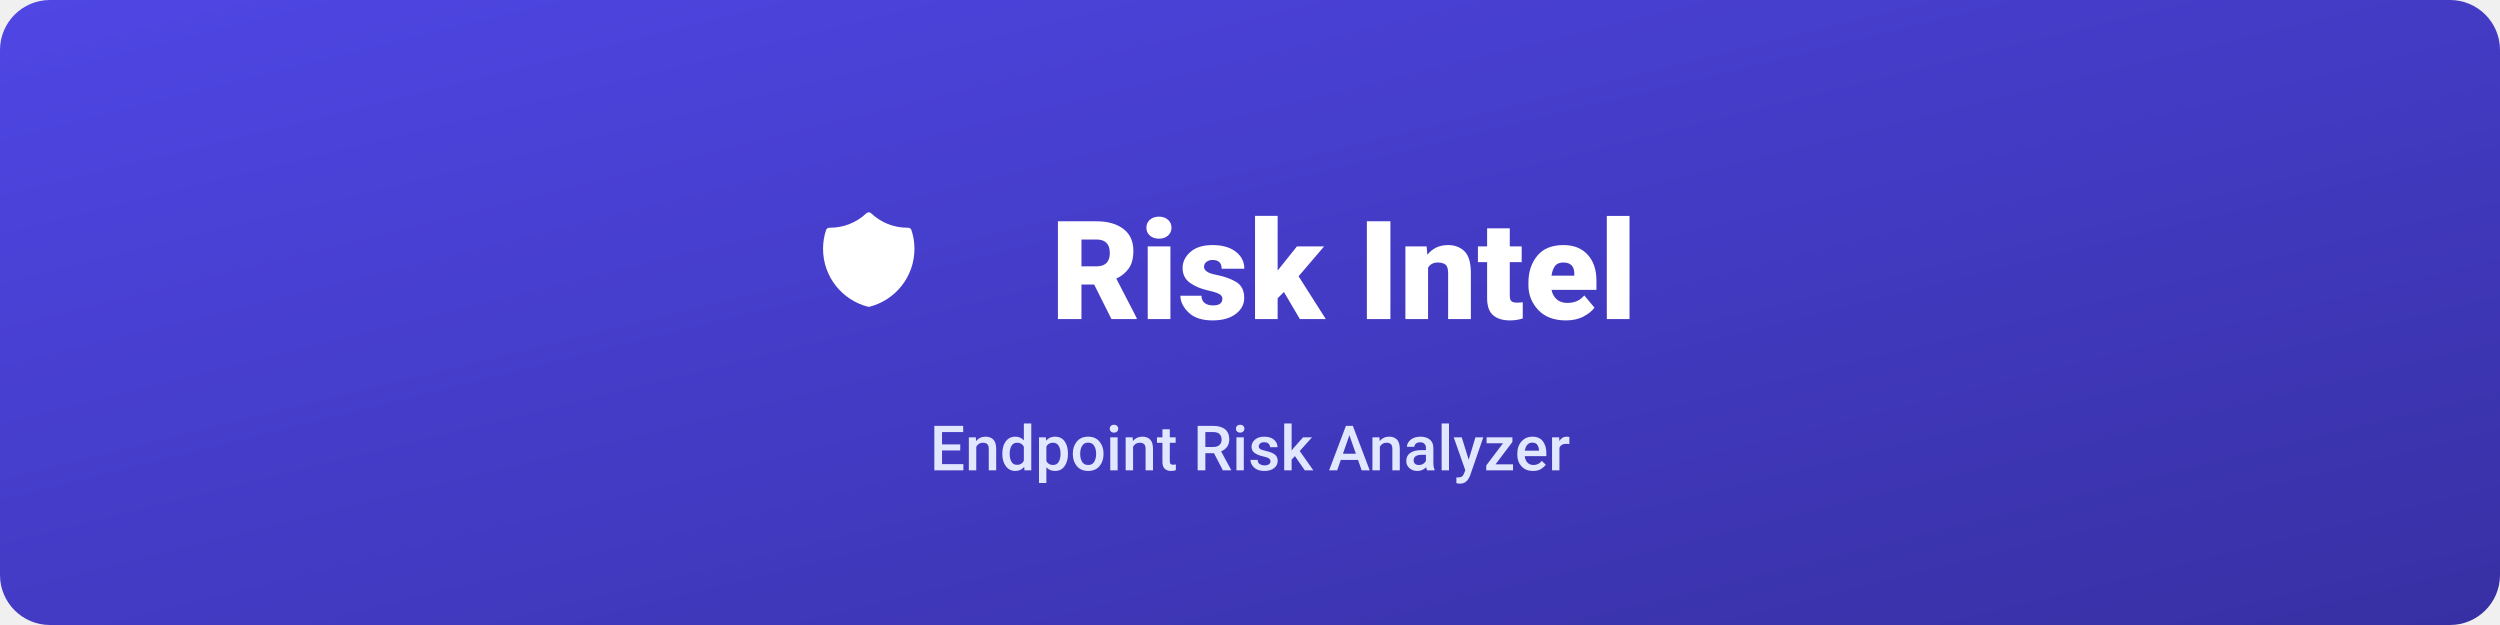
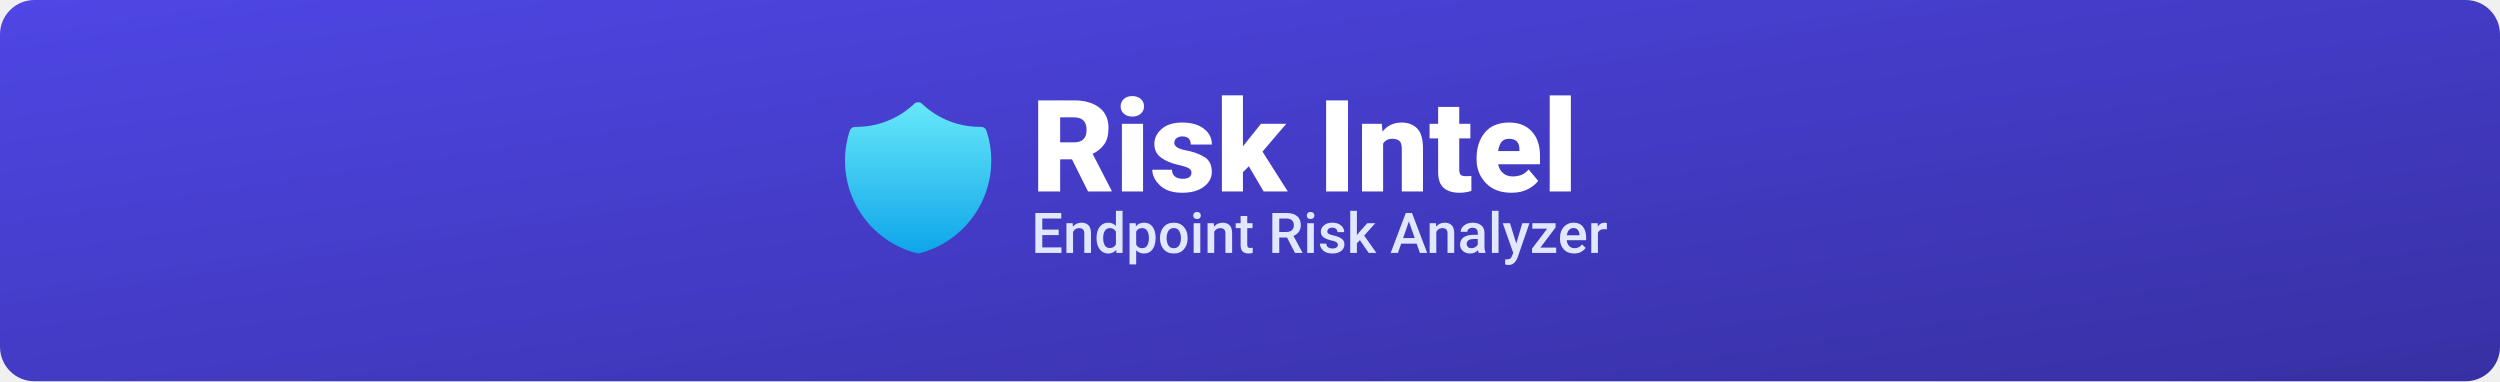
- <svg xmlns="http://www.w3.org/2000/svg" viewBox="0 0 800 200">
+ <svg xmlns="http://www.w3.org/2000/svg" viewBox="0 0 800 122">
  <defs>
    <linearGradient id="bg" x1="0%" y1="0%" x2="100%" y2="100%">
      <stop offset="0%" stop-color="#4f46e5" />
      <stop offset="100%" stop-color="#3730a3" />
    </linearGradient>
+     <linearGradient id="shield_grad" x1="0%" y1="0%" x2="0%" y2="100%">
+       <stop offset="0%" stop-color="#67e8f9" />
+       <stop offset="100%" stop-color="#0ea5e9" />
+     </linearGradient>
  </defs>
-   <rect width="800" height="200" fill="url(#bg)" rx="16" />
-   <g transform="translate(260, 65) scale(1.5)">
-     <path fill="#ffffff" fill-rule="evenodd" d="M12.516 2.17a.75.75 0 0 0-1.032 0 11.209 11.209 0 0 1-7.877 3.08.75.75 0 0 0-.722.515A12.74 12.74 0 0 0 2.25 9.75c0 5.942 4.064 10.933 9.563 12.348a.749.749 0 0 0 .374 0c5.499-1.415 9.563-6.406 9.563-12.348 0-1.39-.223-2.73-.635-3.985a.75.75 0 0 0-.722-.516l-.143.001c-2.996 0-5.717-1.17-7.734-3.08Z" clip-rule="evenodd" />
+   <rect width="800" height="122" fill="url(#bg)" rx="11" />
+   <g transform="translate(250, -40)">
+     <g transform="translate(15, 68) scale(2.4)">
+       <path fill="url(#shield_grad)" fill-rule="evenodd" d="M12.516 2.17a.75.75 0 0 0-1.032 0 11.209 11.209 0 0 1-7.877 3.08.75.75 0 0 0-.722.515A12.74 12.74 0 0 0 2.25 9.75c0 5.942 4.064 10.933 9.563 12.348a.749.749 0 0 0 .374 0c5.499-1.415 9.563-6.406 9.563-12.348 0-1.39-.223-2.73-.635-3.985a.75.75 0 0 0-.722-.516l-.143.001c-2.996 0-5.717-1.17-7.734-3.08Z" clip-rule="evenodd" />
+     </g>
+     <text x="80" y="90" font-family="-apple-system, BlinkMacSystemFont, 'Segoe UI', Roboto, Helvetica, Arial, sans-serif" font-size="41" font-weight="800" fill="#ffffff" text-anchor="start" dominant-baseline="middle">Risk Intel</text>
+     <text x="80" y="116" font-family="-apple-system, BlinkMacSystemFont, 'Segoe UI', Roboto, Helvetica, Arial, sans-serif" font-size="18" font-weight="500" fill="#e0e7ff" text-anchor="start" dominant-baseline="middle">Endpoint Risk Analyzer</text>
  </g>
-   <text x="430" y="90" font-family="-apple-system, BlinkMacSystemFont, 'Segoe UI', Roboto, Helvetica, Arial, sans-serif" font-size="44" font-weight="800" fill="#ffffff" text-anchor="middle" dominant-baseline="middle">Risk Intel</text>
-   <text x="400" y="145" font-family="-apple-system, BlinkMacSystemFont, 'Segoe UI', Roboto, Helvetica, Arial, sans-serif" font-size="20" font-weight="500" fill="#e0e7ff" text-anchor="middle" dominant-baseline="middle">Endpoint Risk Analyzer</text>
</svg>
